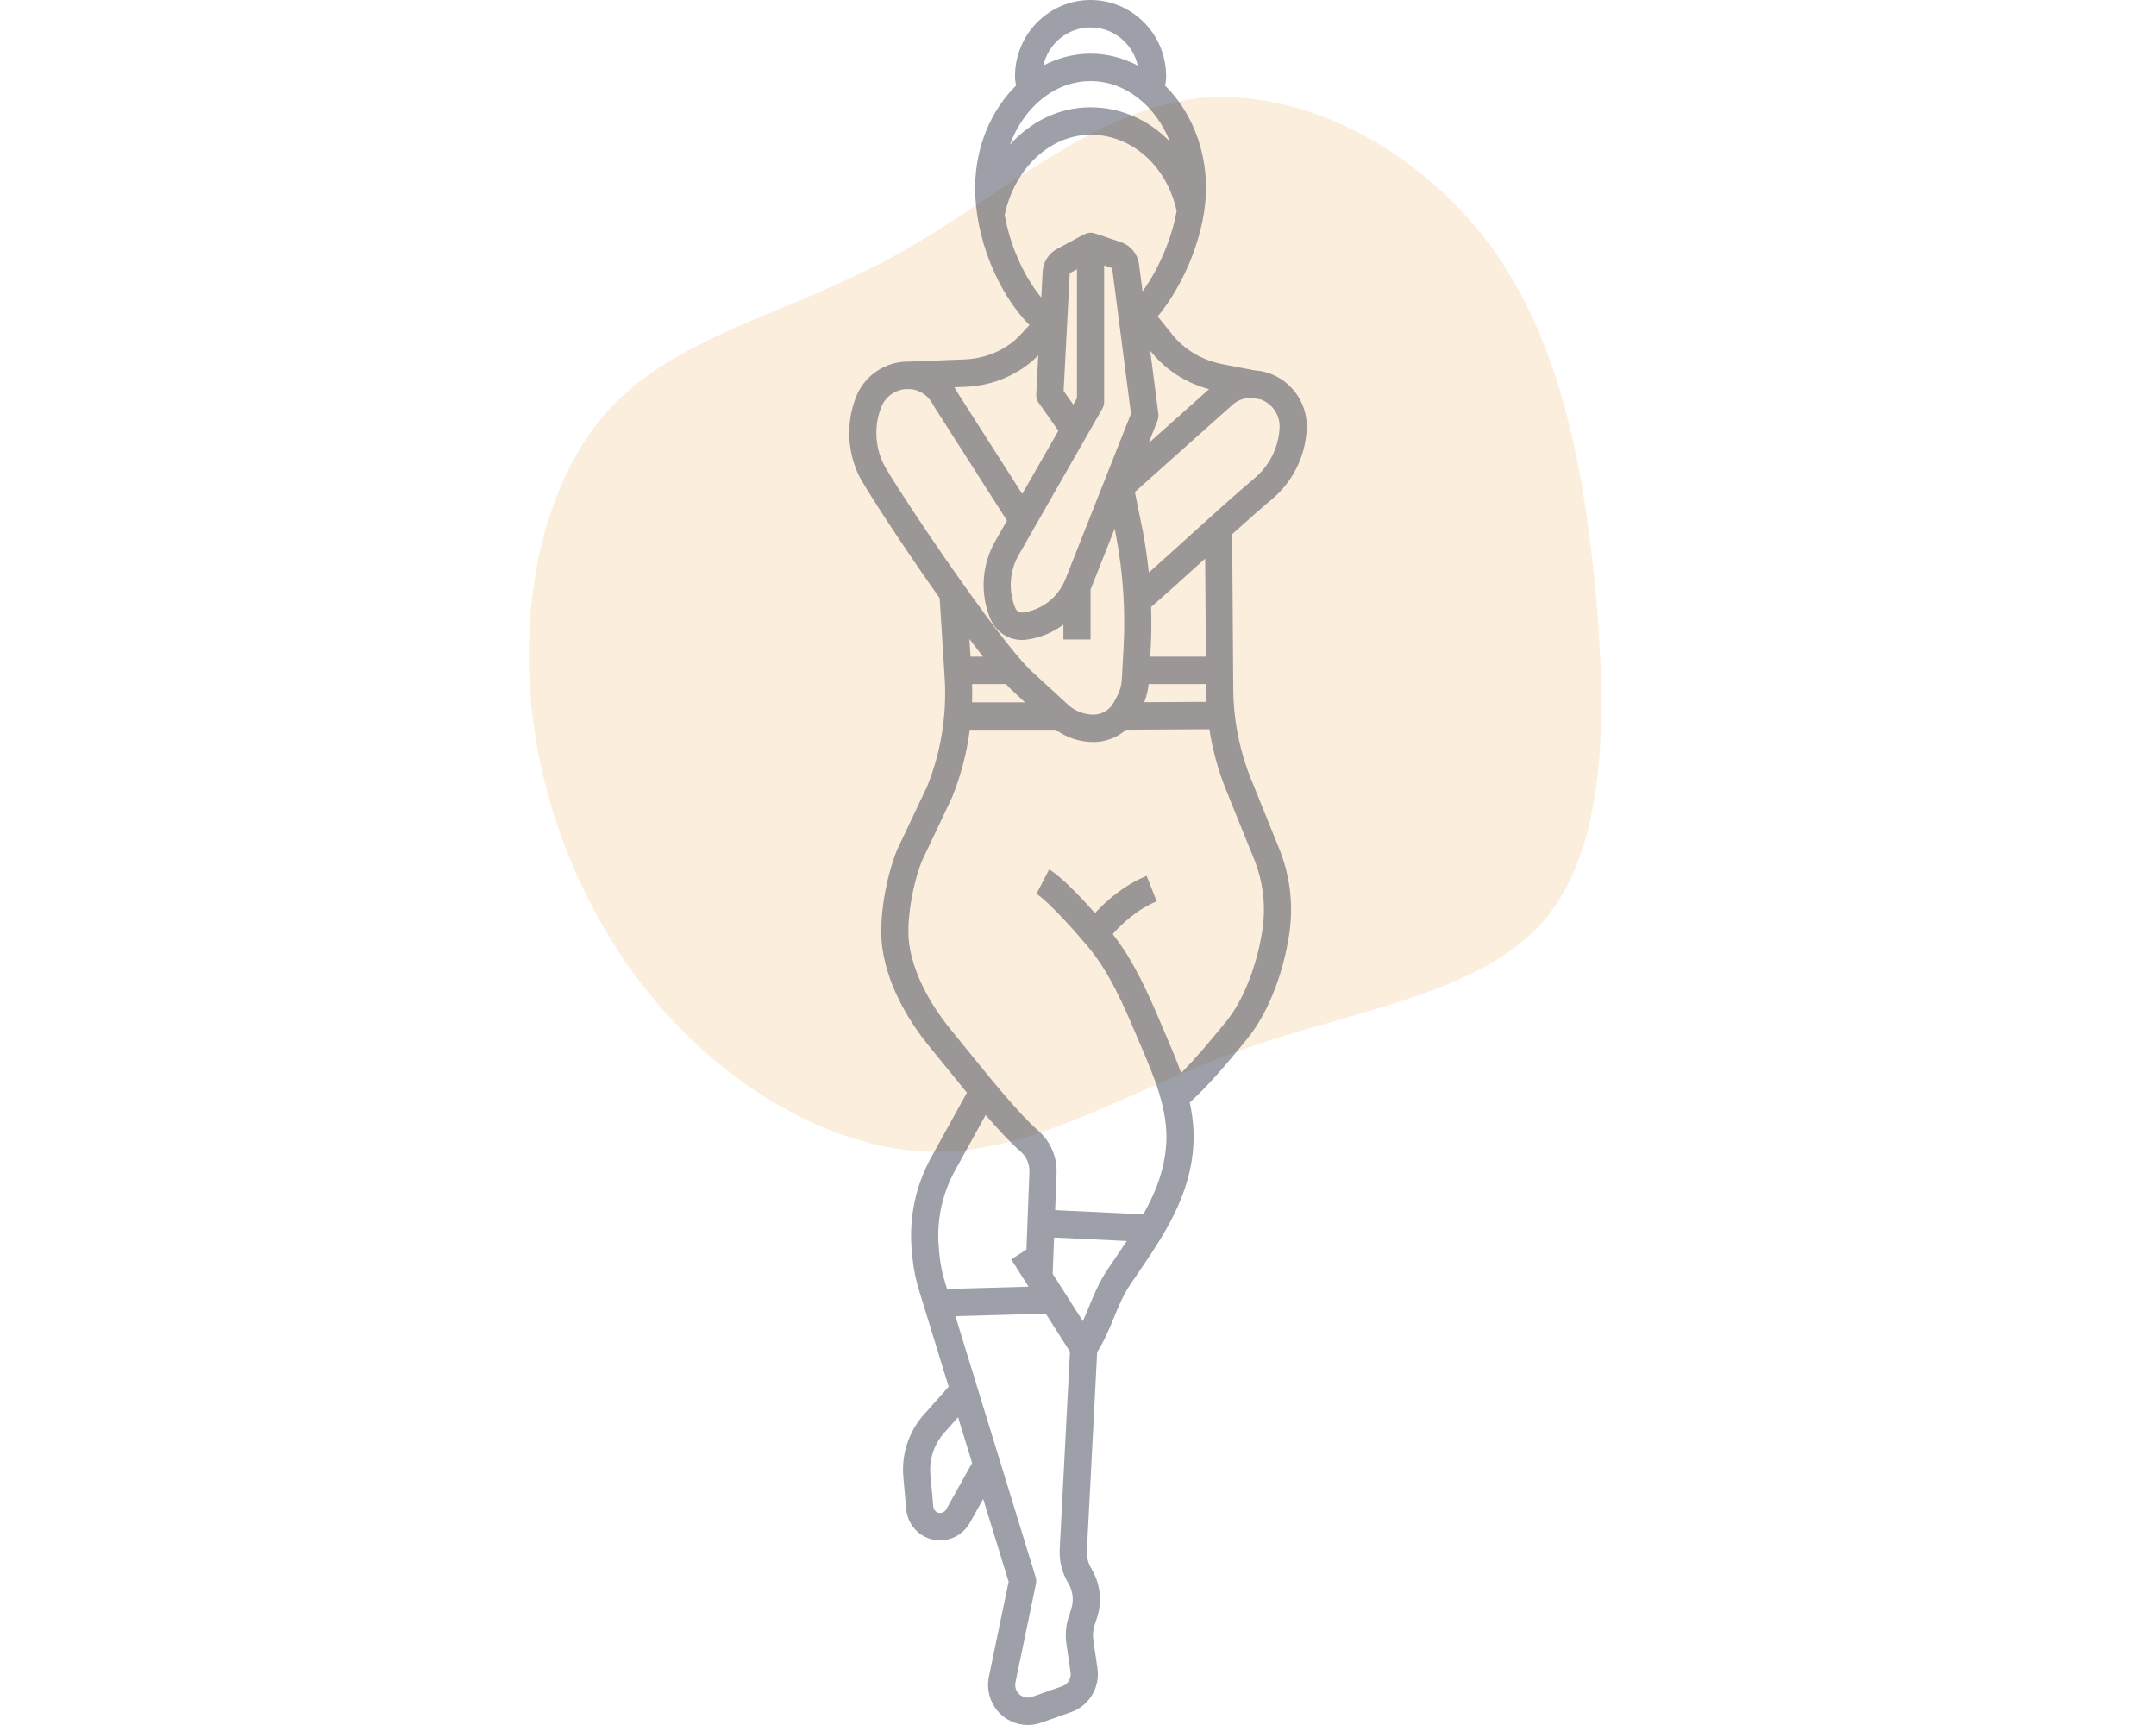
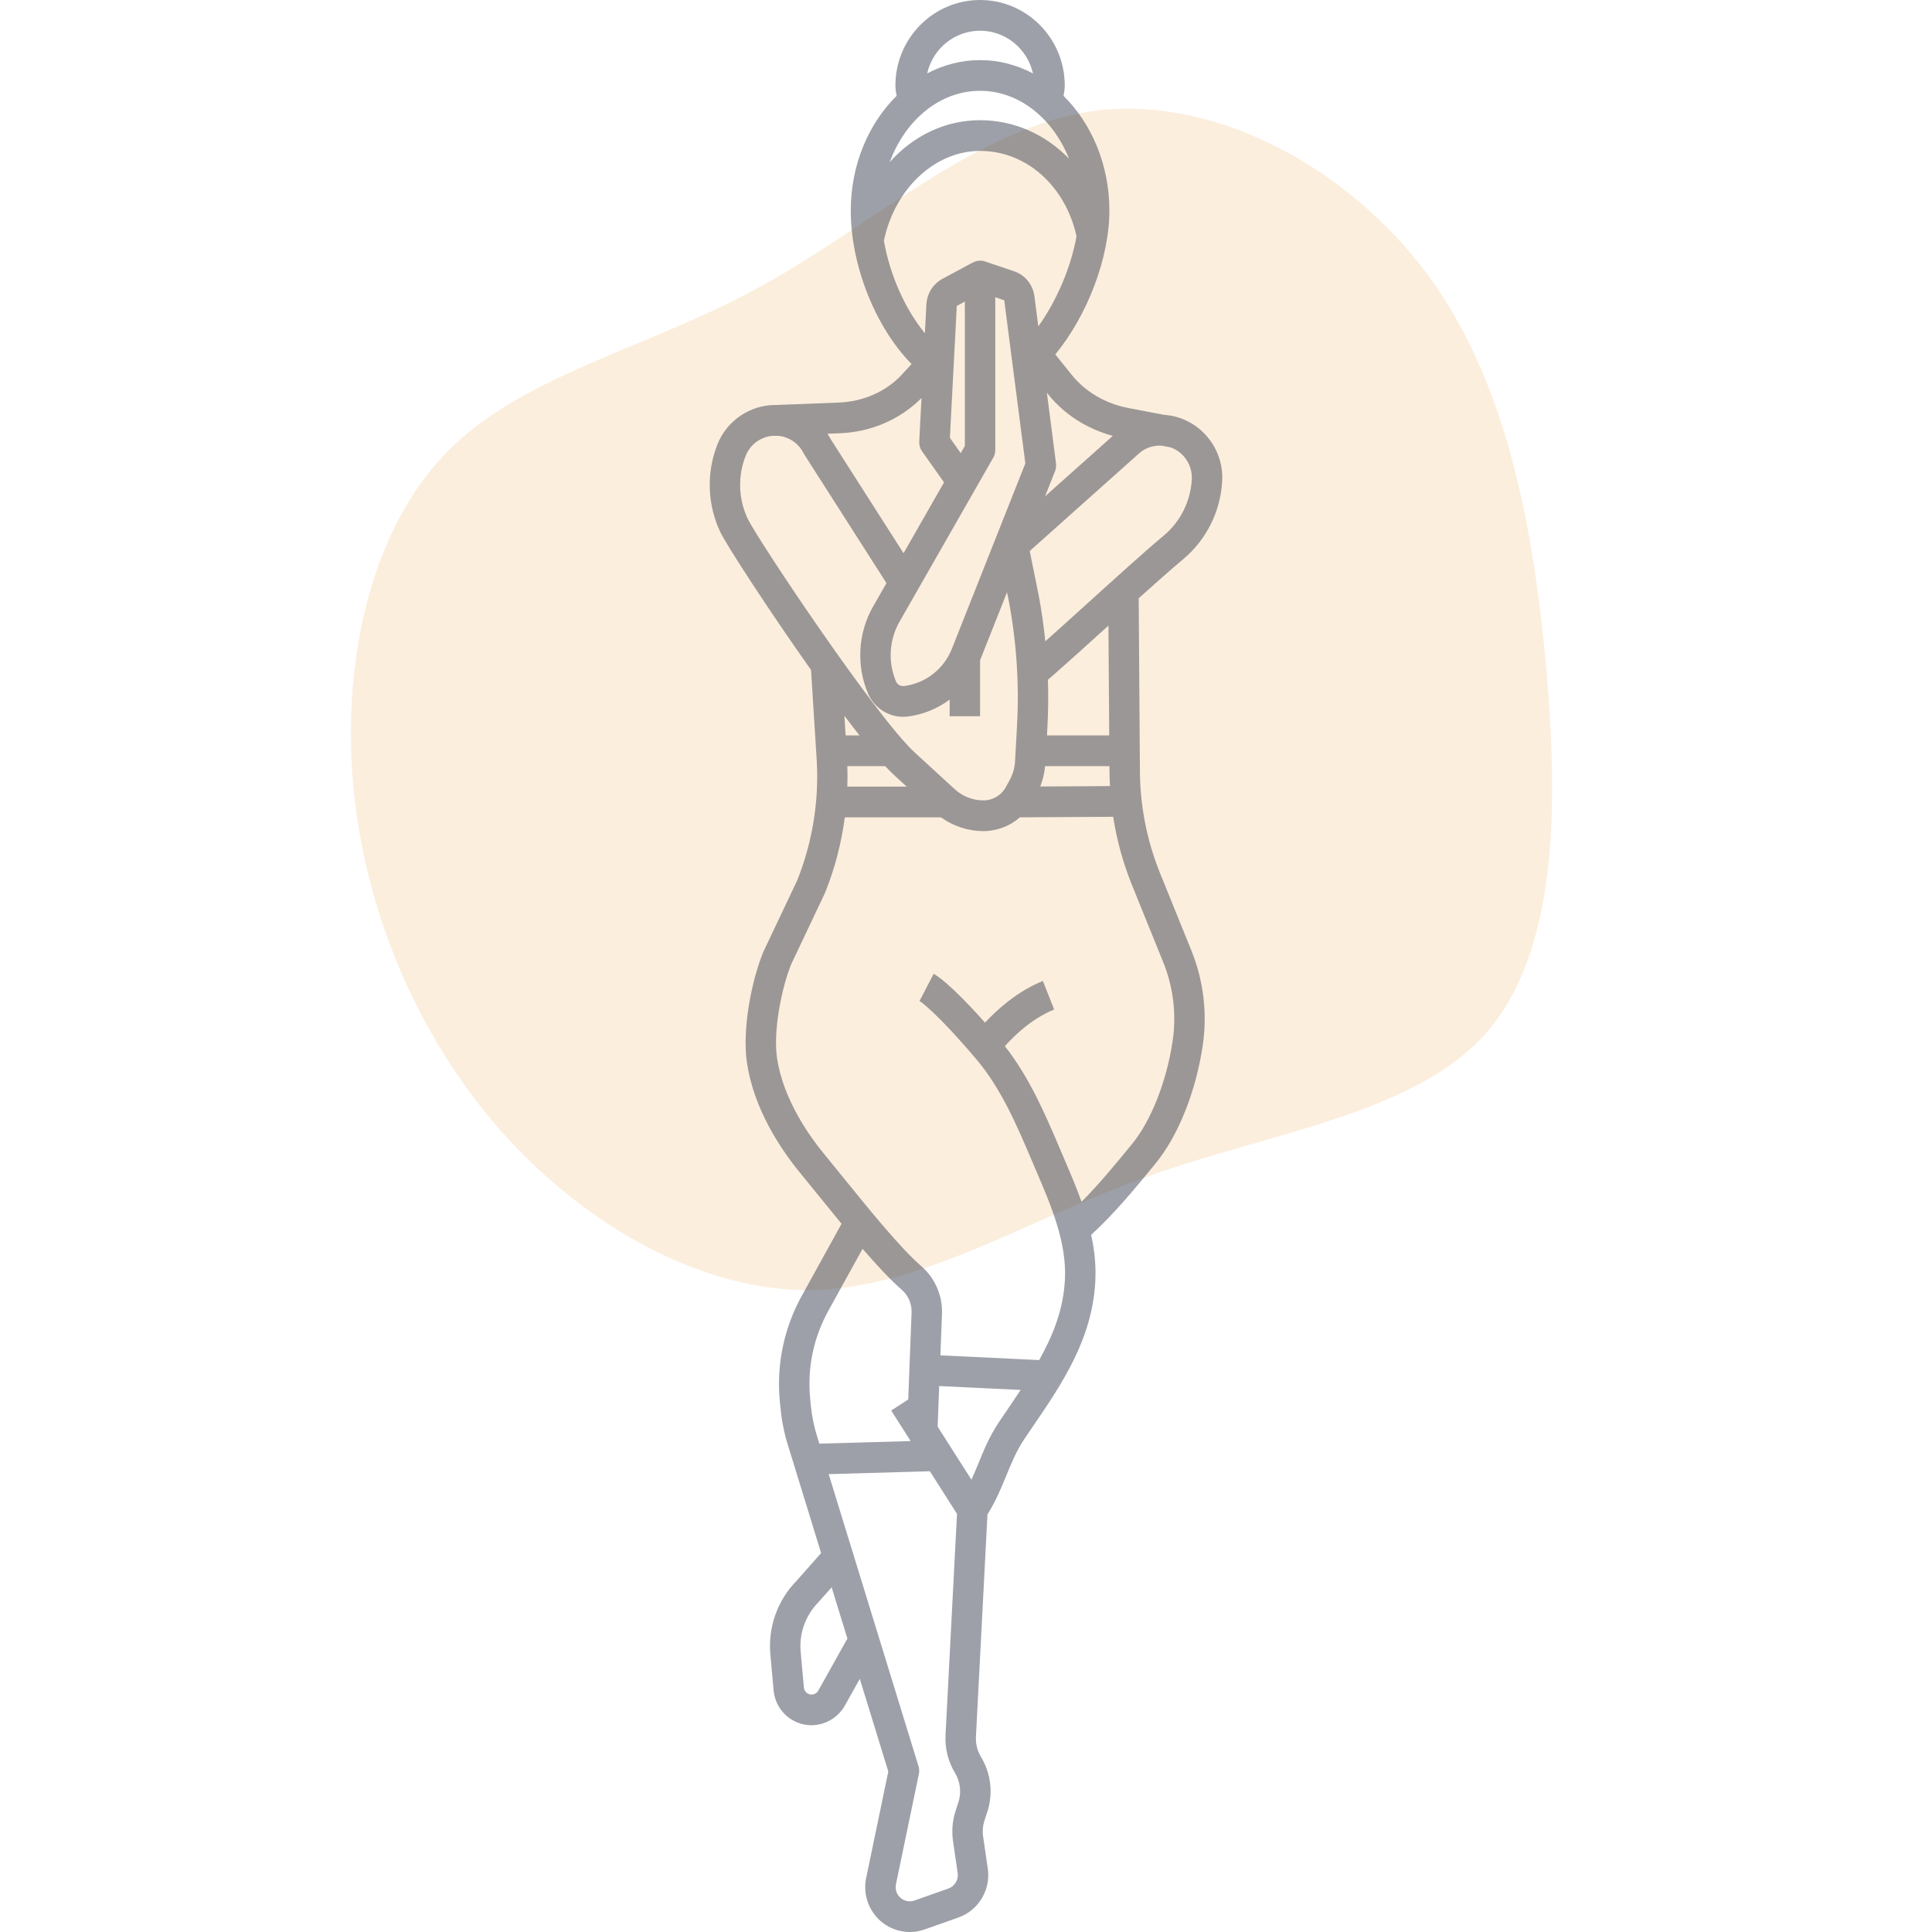
- <svg xmlns="http://www.w3.org/2000/svg" width="50" height="40" viewBox="0 0 275 343" fill="none">
+ <svg xmlns="http://www.w3.org/2000/svg" width="50" height="50" viewBox="0 0 275 343" fill="none">
  <path d="M161.04 19.581C182.162 17.199 205.497 29.855 219.596 48.935C233.559 68.074 238.223 93.496 240.54 118.77C242.72 144.104 242.355 169.21 229.743 183.523C217.069 197.695 191.95 200.993 170.234 208.692C148.382 216.452 129.934 228.614 110.228 229.025C90.658 229.375 69.843 217.633 54.925 200.768C39.945 183.762 30.601 161.411 28.657 138.837C26.776 116.406 32.17 93.469 45.627 79.964C59.22 66.4 80.75 61.984 100.975 50.895C121.199 39.806 139.981 22.104 161.04 19.581Z" fill="#FCEEDD" />
  <path d="M93.367 78.906C91.376 83.928 91.568 89.605 93.892 94.481C94.974 96.749 102.395 108.212 109.989 118.94L111.012 135.246C111.401 142.411 110.19 149.706 107.509 156.351L101.548 168.927C101.525 168.975 101.505 169.022 101.484 169.07C99.426 174.148 97.721 182.748 98.613 188.689C99.845 196.887 104.512 203.949 108.211 208.429C109.227 209.659 110.353 211.052 111.544 212.524C112.769 214.037 114.072 215.649 115.405 217.267L108.392 229.97C105.167 235.757 103.809 242.309 104.462 248.915L104.585 250.155C104.811 252.437 105.282 254.702 105.975 256.854L111.779 275.728L107.417 280.654C104.026 284.115 102.331 288.881 102.767 293.73L103.34 300.077C103.553 302.452 104.943 304.508 107.055 305.574C108.011 306.057 109.036 306.287 110.051 306.287C112.374 306.287 114.645 305.077 115.929 302.913L118.645 298.056L123.706 314.51L119.78 333.384C119.283 335.776 119.882 338.229 121.427 340.113C122.953 341.973 125.218 343 127.534 343C128.404 343 129.28 342.856 130.129 342.556L136.159 340.425C139.729 339.162 141.92 335.506 141.367 331.727L140.541 326.071C140.4 325.113 140.486 324.12 140.785 323.203L141.282 321.674C142.347 318.408 141.937 314.85 140.164 311.916C139.51 310.834 139.2 309.592 139.265 308.325L141.311 268.865C142.754 266.564 143.721 264.26 144.634 262.026C145.577 259.721 146.467 257.542 147.861 255.475C148.348 254.751 148.841 254.028 149.334 253.305C154.515 245.705 159.872 237.846 160.45 227.613C160.615 224.716 160.311 221.929 159.721 219.225C163.759 215.564 167.787 210.661 170.292 207.606L171.109 206.61C175.141 201.727 178.285 193.903 179.519 185.683C180.378 179.962 179.684 174.103 177.511 168.743L171.979 155.091C169.578 149.165 168.365 142.916 168.375 136.492L168.157 106.218C171.209 103.472 174.027 100.973 176.058 99.277C180.188 95.832 182.713 90.757 182.986 85.353C183.265 79.806 179.399 74.846 173.993 73.818C173.557 73.734 173.118 73.683 172.68 73.653L166.33 72.437C162.292 71.663 158.75 69.609 156.3 66.585L153.357 62.922C158.998 56.06 162.956 45.854 162.956 37.401C162.956 29.235 159.788 21.924 154.817 17.018C154.933 16.448 155.03 15.828 155.03 15.173C155.03 6.807 148.287 0 139.999 0C131.711 0 124.968 6.807 124.968 15.173C124.968 15.866 125.071 16.467 125.195 17.003C120.216 21.91 117.041 29.229 117.041 37.401C117.041 47.251 121.519 58.24 127.837 64.627L126.088 66.532C123.337 69.502 119.269 71.3 114.923 71.469L103.755 71.903C103.399 71.9 103.047 71.912 102.697 71.944L102.532 71.951V71.957C98.536 72.372 94.922 74.97 93.367 78.906V78.906ZM116.434 136.018H123.163C123.747 136.649 124.286 137.195 124.771 137.638L126.97 139.655H116.434C116.475 138.443 116.475 137.229 116.434 136.018ZM116.132 130.564L115.913 127.08C116.834 128.304 117.728 129.468 118.591 130.564H116.132ZM113.105 232.634L119.138 221.707C121.626 224.586 124.047 227.2 126.078 228.961C127.288 230.012 127.929 231.539 127.831 233.206L127.244 248.457L124.221 250.419L127.675 255.842L111.462 256.302L111.124 255.203C110.54 253.388 110.149 251.507 109.962 249.612L109.839 248.371C109.296 242.888 110.423 237.449 113.105 232.634V232.634ZM111.261 300.173C110.895 300.788 110.109 301.021 109.471 300.698C109.045 300.482 108.764 300.067 108.719 299.585L108.146 293.238C107.855 289.995 108.989 286.806 111.35 284.392L113.646 281.801L116.444 290.903L111.261 300.173ZM136.148 319.976L135.651 321.503C135.09 323.222 134.934 325.077 135.196 326.871L136.022 332.527C136.196 333.724 135.504 334.883 134.373 335.283L128.342 337.413C127.357 337.764 126.251 337.45 125.587 336.64C125.098 336.043 124.909 335.268 125.066 334.51L129.135 314.944C129.229 314.49 129.207 314.018 129.071 313.575L113.123 261.711L131.085 261.201L135.902 268.766L133.865 308.043C133.742 310.411 134.325 312.733 135.547 314.759C136.499 316.326 136.716 318.228 136.148 319.976V319.976ZM143.392 252.411C141.685 254.942 140.645 257.488 139.64 259.948C139.255 260.889 138.872 261.805 138.467 262.705L132.465 253.282L132.742 246.073L147.211 246.763C146.451 247.909 145.671 249.057 144.881 250.216C144.383 250.948 143.885 251.679 143.392 252.411V252.411ZM172.51 170.811C174.314 175.261 174.891 180.121 174.176 184.869C173.1 192.038 170.334 199.033 166.958 203.123L166.129 204.133C164.129 206.572 161.114 210.25 158.012 213.364C157.074 210.723 155.969 208.144 154.876 205.596L154.176 203.956C151.527 197.73 148.774 191.317 144.405 185.733C146.056 183.871 149.179 180.831 153.156 179.225L151.15 174.16C146.583 176.005 143 179.262 140.874 181.553C134.7 174.603 132.226 173.13 131.753 172.891L129.247 177.72C129.355 177.785 131.984 179.397 139.298 188.011C143.742 193.243 146.522 199.783 149.211 206.107L149.919 207.762C152.631 214.085 155.434 220.623 155.056 227.306C154.762 232.515 152.956 237.074 150.491 241.461L132.952 240.624L133.228 233.475C133.42 230.196 132.064 226.964 129.599 224.825C125.822 221.552 120.227 214.633 115.729 209.075C114.526 207.588 113.389 206.181 112.363 204.939C109.694 201.707 105.054 195.193 103.954 187.871C103.248 183.168 104.699 175.584 106.457 171.206L112.417 158.631C112.44 158.584 112.46 158.536 112.48 158.487C114.21 154.217 115.376 149.701 115.985 145.109H133.065C135.252 146.688 137.871 147.552 140.591 147.552C143.016 147.552 145.3 146.648 147.079 145.104L163.628 145.01C164.272 149.159 165.383 153.225 166.978 157.158L172.51 170.811ZM134.992 115.183C133.566 118.783 130.312 121.317 126.501 121.799C125.888 121.868 125.305 121.533 125.066 120.968C123.619 117.562 123.851 113.611 125.685 110.398L142.337 81.263C142.575 80.847 142.699 80.378 142.699 79.9V52.776L144.29 53.309C146.936 73.795 147.765 80.207 148.036 82.265L134.992 115.183ZM139.998 16.123C146.952 16.123 152.956 21.06 155.796 28.183C151.656 23.893 146.095 21.339 139.998 21.339C133.792 21.339 128.128 24.122 123.963 28.774C126.701 21.331 132.852 16.123 139.998 16.123V16.123ZM139.998 26.792C148.194 26.792 155.148 32.994 157.12 41.941C156.149 47.427 153.604 53.401 150.337 57.947C150.052 55.737 149.809 53.857 149.647 52.602C149.377 50.519 147.981 48.81 146 48.142L140.852 46.41C140.144 46.173 139.384 46.26 138.735 46.609L138.726 46.591L133.322 49.502C131.661 50.393 130.567 52.127 130.468 54.026L130.2 59.156C126.687 54.895 123.978 48.794 122.924 42.726C124.876 33.471 131.99 26.792 139.998 26.792ZM134.642 77.727L135.863 54.315L137.297 53.544V79.171L136.566 80.448L134.642 77.727ZM162.788 111.071L162.928 130.564H151.873L151.951 129.132C152.105 126.321 152.134 123.505 152.044 120.69C155.113 118.018 158.998 114.501 162.788 111.071V111.071ZM151.542 136.018H162.967L162.971 136.511C162.97 137.531 163.004 138.546 163.059 139.559L150.682 139.629C151.14 138.475 151.422 137.253 151.542 136.018ZM177.588 85.08C177.392 88.96 175.578 92.606 172.613 95.079C169.358 97.794 164.238 102.432 159.286 106.916C156.667 109.287 153.992 111.709 151.583 113.856C151.306 111.153 150.925 108.456 150.422 105.776L148.813 97.826L168.403 80.336C169.486 79.458 170.842 79.051 172.21 79.119L173.867 79.436C176.16 80.279 177.716 82.555 177.588 85.08V85.08ZM163.56 77.385L151.535 88.118L153.31 83.641C153.481 83.207 153.539 82.733 153.48 82.269C153.464 82.152 152.71 76.32 151.858 69.719L152.082 69.997C152.092 70.009 152.162 70.097 152.171 70.109C155.007 73.608 159.006 76.147 163.56 77.385V77.385ZM139.998 5.454C144.578 5.454 148.414 8.7 149.384 13.031C146.514 11.528 143.343 10.67 139.998 10.67C136.653 10.67 133.482 11.528 130.612 13.031C131.582 8.7 135.418 5.454 139.998 5.454V5.454ZM115.129 76.918C120.641 76.706 125.839 74.452 129.6 70.668L129.198 78.394C129.166 79.01 129.341 79.619 129.698 80.122L133.601 85.639L126.413 98.214L113.45 77.92C113.288 77.604 113.107 77.302 112.918 77.006L115.129 76.918ZM98.382 80.93C99.16 78.962 100.942 77.645 102.934 77.391L103.526 77.368C104.015 77.359 104.51 77.39 105.004 77.514C106.608 77.919 107.952 79.007 108.689 80.498C108.734 80.587 108.783 80.673 108.835 80.756L123.379 103.523L121.007 107.671C118.327 112.362 117.988 118.135 120.101 123.114C121.173 125.64 123.664 127.26 126.34 127.26C126.616 127.258 126.894 127.242 127.171 127.207C129.91 126.862 132.445 125.797 134.596 124.21V127.159H139.998V117.228C140.001 117.221 140.005 117.214 140.007 117.207L144.784 105.152L145.123 106.826C146.479 114.069 146.961 121.47 146.557 128.828L146.209 135.171C146.147 136.301 145.829 137.423 145.291 138.417L144.592 139.704C143.792 141.18 142.259 142.098 140.591 142.098C138.704 142.098 136.897 141.392 135.501 140.111L128.404 133.602C121.576 127.338 100.524 95.816 98.759 92.115C97.09 88.615 96.952 84.538 98.382 80.93V80.93Z" fill="#2F3547" fill-opacity="0.47" />
</svg>
